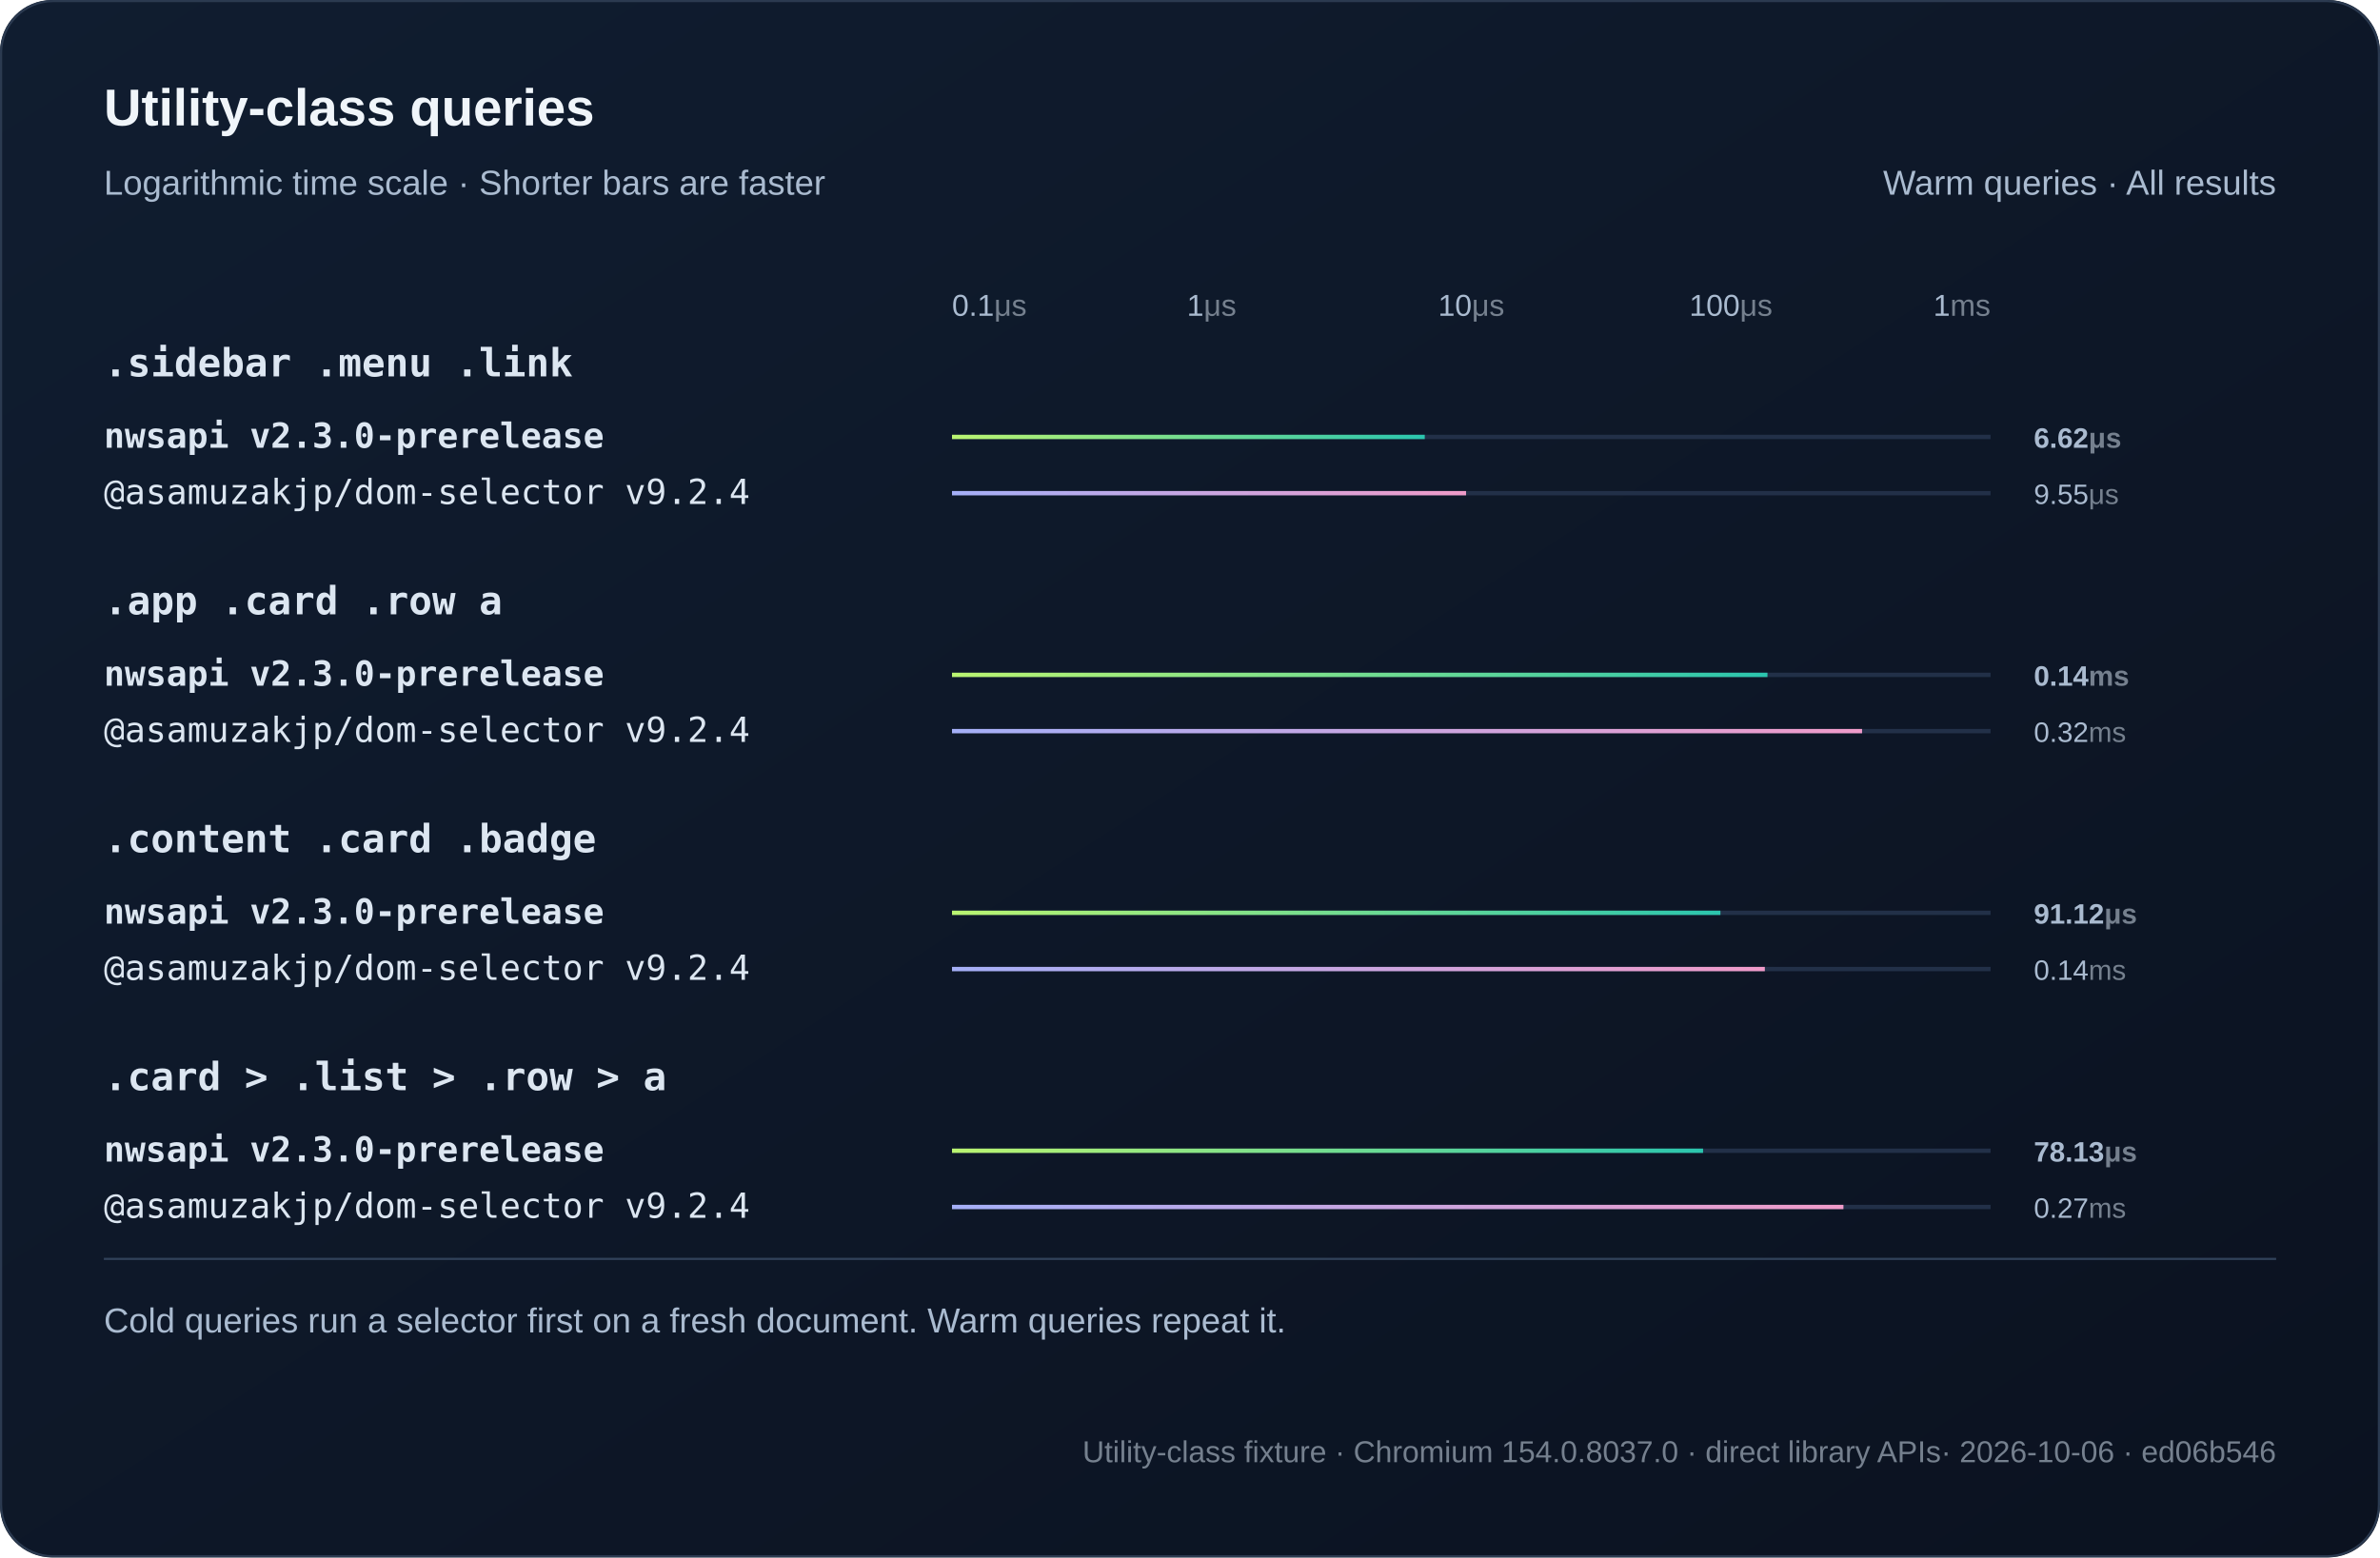
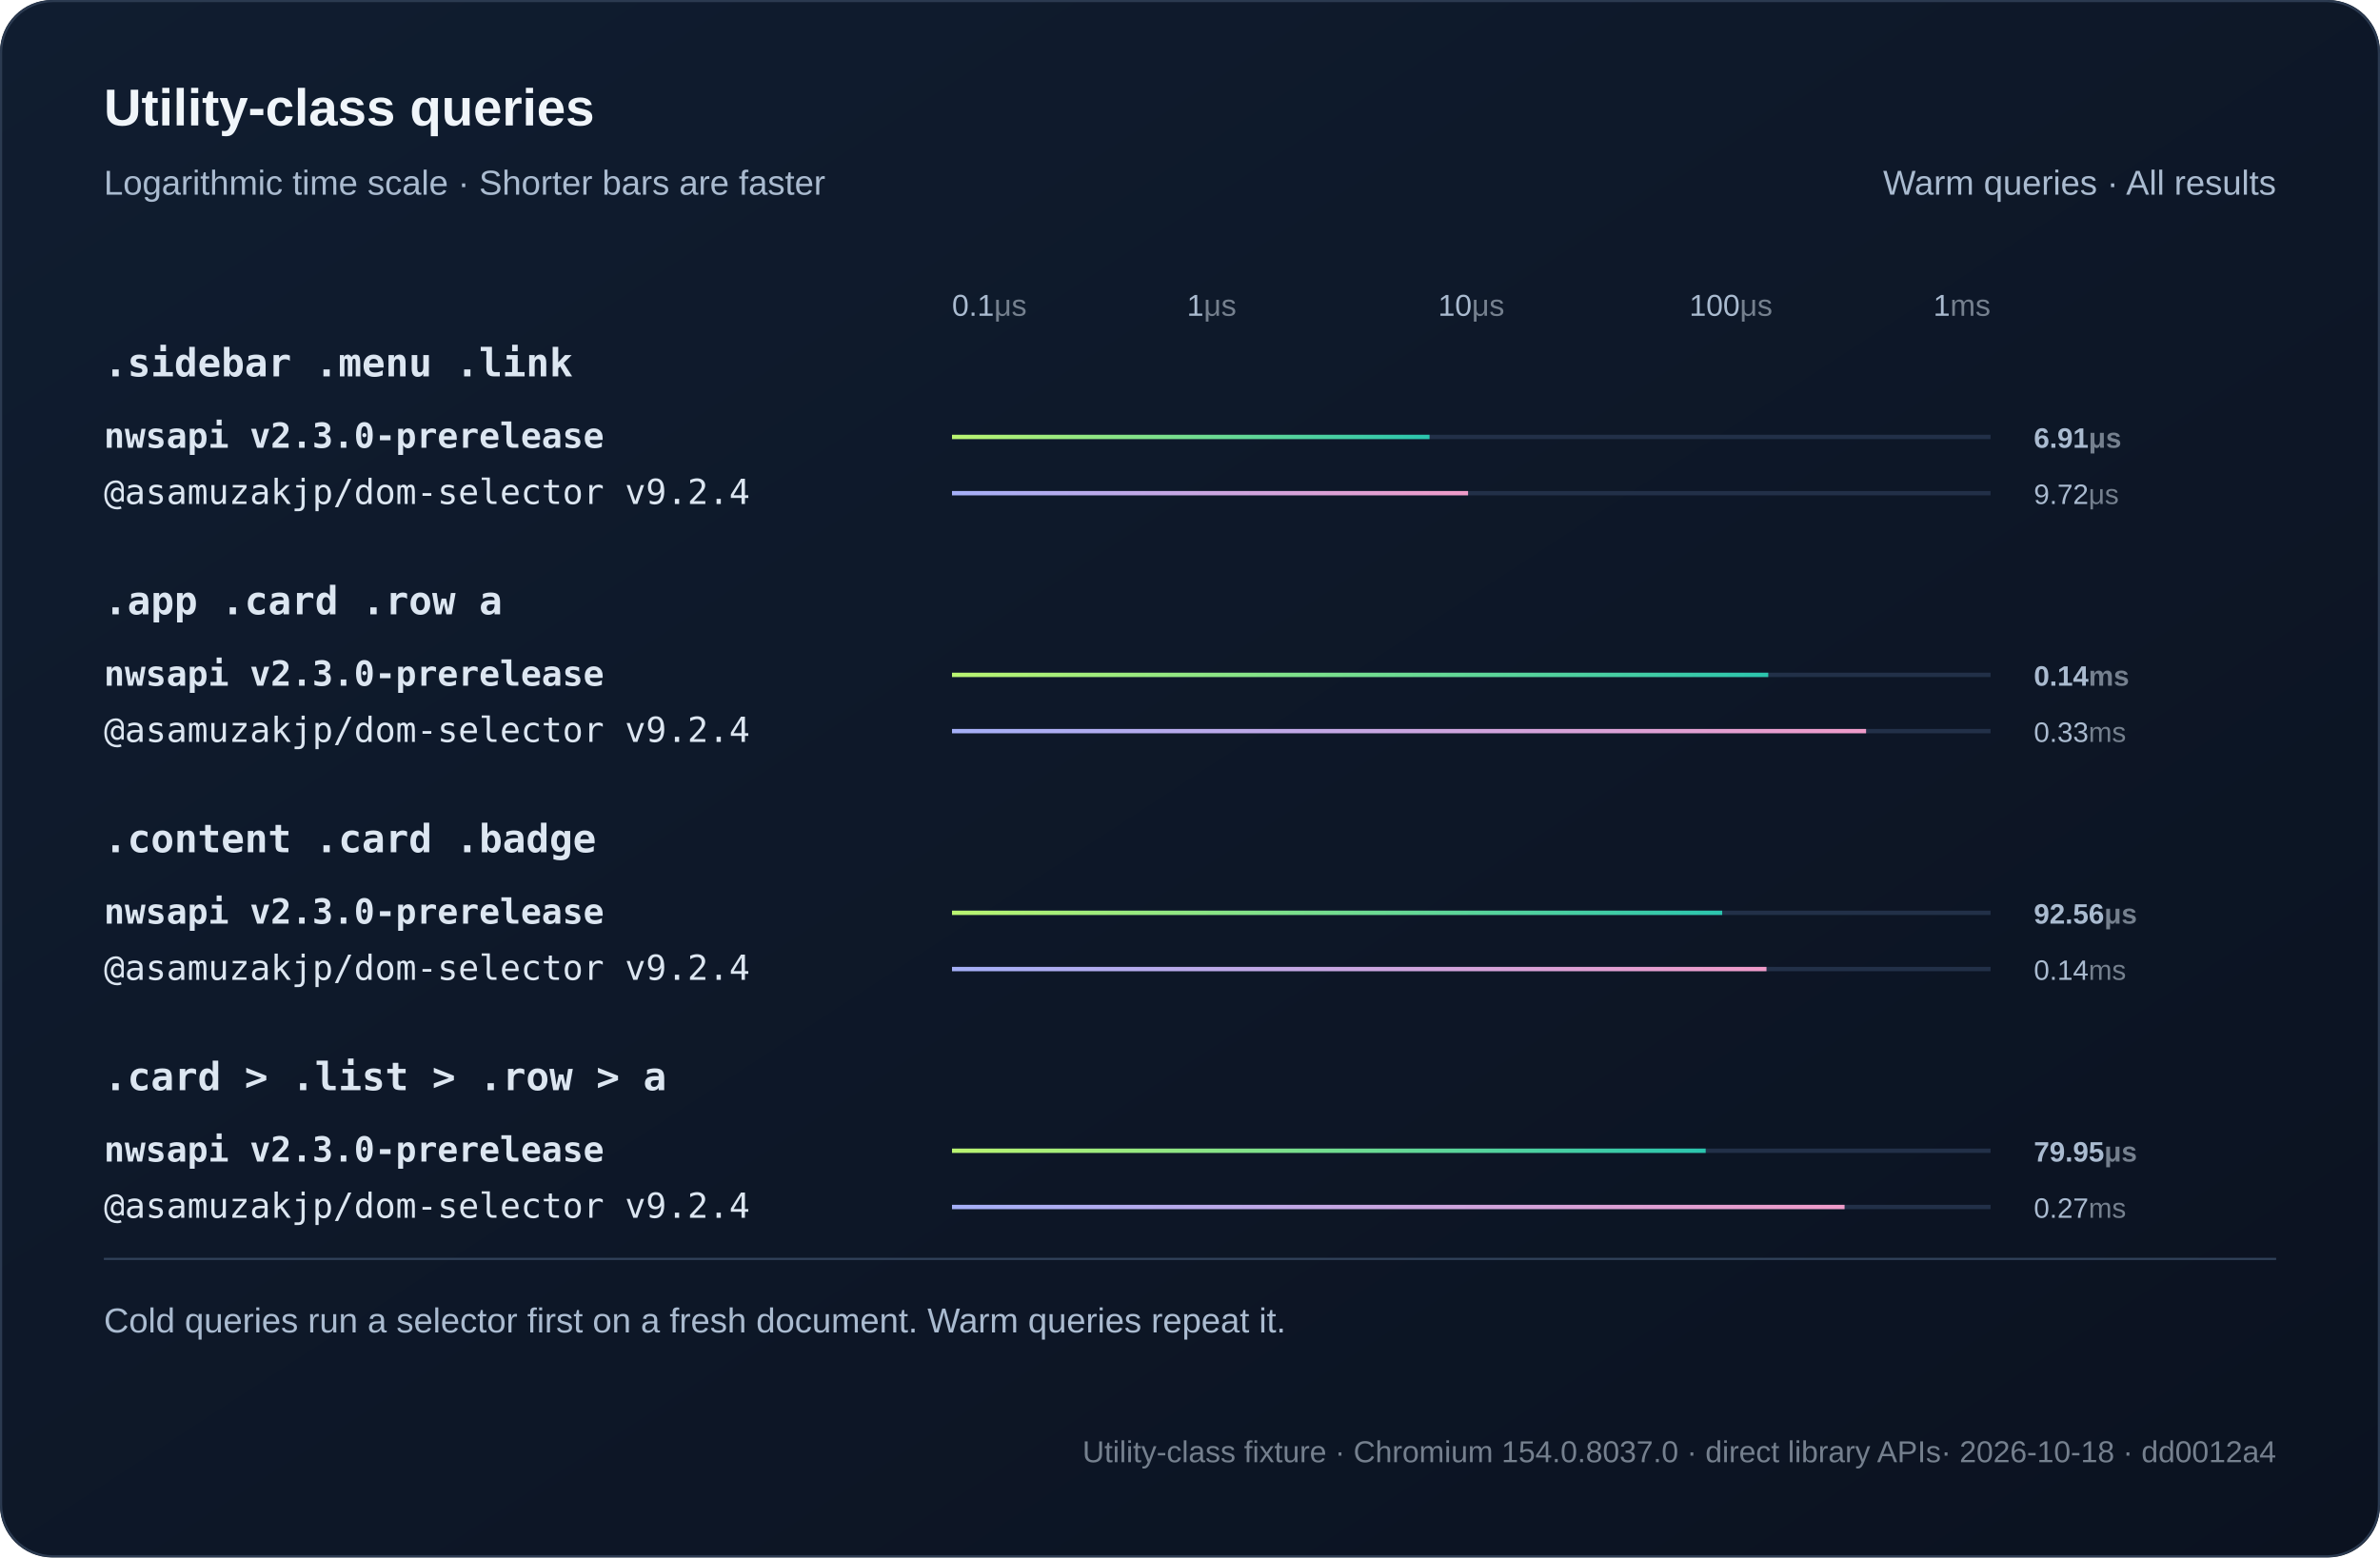
<svg xmlns="http://www.w3.org/2000/svg" width="1100" height="720" viewBox="0 0 1100 720" role="img">
  <defs>
    <linearGradient id="bg" x2="1" y2="1">
      <stop stop-color="#101d30" />
      <stop offset="1" stop-color="#0b1220" />
    </linearGradient>
    <linearGradient id="series0">
      <stop stop-color="#baf471" />
      <stop offset="1" stop-color="#2bc5ae" />
    </linearGradient>
    <linearGradient id="series1">
      <stop stop-color="#a4aff7" />
      <stop offset="1" stop-color="#ef9bc9" />
    </linearGradient>
  </defs>
  <style>text{font-family:Arial,Helvetica,sans-serif;fill:#f0f5fa}
.muted{fill:#aabbd0;font:16px Arial,Helvetica,sans-serif}
.code{font:18px Consolas,Menlo,monospace;fill:#dce6f1}
.note .code{font:16px Consolas,Menlo,monospace}
.metadata,.metadata .code{fill:#75808e;font-size:14px}
.chart-title{font-size:24px;font-weight:700}
.unit{fill:#75808e}
.package{font-family:Consolas,Menlo,monospace}
.comparison{font-size:14px;font-variant-numeric:tabular-nums}
.tick{fill:#aabbd0;font-size:12px}
.time{fill:#aabbd0;font-size:13px;font-variant-numeric:tabular-nums}
.engine{font-size:16px}.selector{font-weight:600}.tick{font-size:14px}</style>
  <rect width="1100" height="720" rx="24" fill="url(#bg)" />
  <rect x=".5" y=".5" width="1099" height="719" rx="24" fill="none" stroke="#2b3a50" />
  <text x="48" y="58" class="chart-title">Utility-class queries</text>
  <text x="48" y="90" class="muted">Logarithmic time scale · Shorter bars are faster</text>
  <text x="1052" y="90" text-anchor="end" class="muted">Warm queries · All results</text>
  <text x="440" y="146" text-anchor="start" class="tick">0.1<tspan class="unit">μs</tspan>
  </text>
  <text x="560" y="146" text-anchor="middle" class="tick">1<tspan class="unit">μs</tspan>
  </text>
  <text x="680" y="146" text-anchor="middle" class="tick">10<tspan class="unit">μs</tspan>
  </text>
  <text x="800" y="146" text-anchor="middle" class="tick">100<tspan class="unit">μs</tspan>
  </text>
  <text x="920" y="146" text-anchor="end" class="tick">1<tspan class="unit">ms</tspan>
  </text>
  <text x="48" y="174" class="code selector">.sidebar .menu .link</text>
  <g>
    <text x="48" y="207" class="code engine" style="font-weight:700">nwsapi v2.3.0-prerelease</text>
    <path d="M440 202h480" stroke="#223048" stroke-width="2" />
-     <rect class="bar" x="440" y="201" width="218.5" height="2" fill="url(#series0)" />
-     <text x="940" y="207" class="time" style="font-weight:700">6.62<tspan class="unit">μs</tspan>
+     <rect class="bar" x="440" y="201" width="220.71" height="2" fill="url(#series0)" />
+     <text x="940" y="207" class="time" style="font-weight:700">6.91<tspan class="unit">μs</tspan>
    </text>
  </g>
  <g>
    <text x="48" y="233" class="code engine">@asamuzakjp/dom-selector v9.2.4</text>
    <path d="M440 228h480" stroke="#223048" stroke-width="2" />
-     <rect class="bar" x="440" y="227" width="237.59" height="2" fill="url(#series1)" />
-     <text x="940" y="233" class="time">9.55<tspan class="unit">μs</tspan>
+     <rect class="bar" x="440" y="227" width="238.52" height="2" fill="url(#series1)" />
+     <text x="940" y="233" class="time">9.72<tspan class="unit">μs</tspan>
    </text>
  </g>
  <text x="48" y="284" class="code selector">.app .card .row a</text>
  <g>
    <text x="48" y="317" class="code engine" style="font-weight:700">nwsapi v2.3.0-prerelease</text>
    <path d="M440 312h480" stroke="#223048" stroke-width="2" />
-     <rect class="bar" x="440" y="311" width="376.89" height="2" fill="url(#series0)" />
+     <rect class="bar" x="440" y="311" width="377.26" height="2" fill="url(#series0)" />
    <text x="940" y="317" class="time" style="font-weight:700">0.14<tspan class="unit">ms</tspan>
    </text>
  </g>
  <g>
    <text x="48" y="343" class="code engine">@asamuzakjp/dom-selector v9.2.4</text>
    <path d="M440 338h480" stroke="#223048" stroke-width="2" />
-     <rect class="bar" x="440" y="337" width="420.62" height="2" fill="url(#series1)" />
-     <text x="940" y="343" class="time">0.32<tspan class="unit">ms</tspan>
+     <rect class="bar" x="440" y="337" width="422.47" height="2" fill="url(#series1)" />
+     <text x="940" y="343" class="time">0.33<tspan class="unit">ms</tspan>
    </text>
  </g>
  <text x="48" y="394" class="code selector">.content .card .badge</text>
  <g>
    <text x="48" y="427" class="code engine" style="font-weight:700">nwsapi v2.3.0-prerelease</text>
    <path d="M440 422h480" stroke="#223048" stroke-width="2" />
-     <rect class="bar" x="440" y="421" width="355.15" height="2" fill="url(#series0)" />
-     <text x="940" y="427" class="time" style="font-weight:700">91.12<tspan class="unit">μs</tspan>
+     <rect class="bar" x="440" y="421" width="355.97" height="2" fill="url(#series0)" />
+     <text x="940" y="427" class="time" style="font-weight:700">92.56<tspan class="unit">μs</tspan>
    </text>
  </g>
  <g>
    <text x="48" y="453" class="code engine">@asamuzakjp/dom-selector v9.2.4</text>
    <path d="M440 448h480" stroke="#223048" stroke-width="2" />
-     <rect class="bar" x="440" y="447" width="375.68" height="2" fill="url(#series1)" />
+     <rect class="bar" x="440" y="447" width="376.44" height="2" fill="url(#series1)" />
    <text x="940" y="453" class="time">0.14<tspan class="unit">ms</tspan>
    </text>
  </g>
  <text x="48" y="504" class="code selector">.card &gt; .list &gt; .row &gt; a</text>
  <g>
    <text x="48" y="537" class="code engine" style="font-weight:700">nwsapi v2.3.0-prerelease</text>
    <path d="M440 532h480" stroke="#223048" stroke-width="2" />
-     <rect class="bar" x="440" y="531" width="347.13" height="2" fill="url(#series0)" />
-     <text x="940" y="537" class="time" style="font-weight:700">78.13<tspan class="unit">μs</tspan>
+     <rect class="bar" x="440" y="531" width="348.34" height="2" fill="url(#series0)" />
+     <text x="940" y="537" class="time" style="font-weight:700">79.95<tspan class="unit">μs</tspan>
    </text>
  </g>
  <g>
    <text x="48" y="563" class="code engine">@asamuzakjp/dom-selector v9.2.4</text>
    <path d="M440 558h480" stroke="#223048" stroke-width="2" />
-     <rect class="bar" x="440" y="557" width="412.01" height="2" fill="url(#series1)" />
+     <rect class="bar" x="440" y="557" width="412.53" height="2" fill="url(#series1)" />
    <text x="940" y="563" class="time">0.27<tspan class="unit">ms</tspan>
    </text>
  </g>
  <path d="M48 582h1004" stroke="#304159" />
  <text x="48" y="616" class="muted">Cold queries run a selector first on a fresh document. Warm queries repeat it.</text>
-   <text x="1052" y="676" text-anchor="end" class="muted note metadata">Utility-class fixture · Chromium 154.0.8037.0 · direct library APIs<tspan fill="#75808e"> · 2026-10-06 · ed06b546</tspan>
+   <text x="1052" y="676" text-anchor="end" class="muted note metadata">Utility-class fixture · Chromium 154.0.8037.0 · direct library APIs<tspan fill="#75808e"> · 2026-10-18 · dd0012a4</tspan>
  </text>
</svg>
